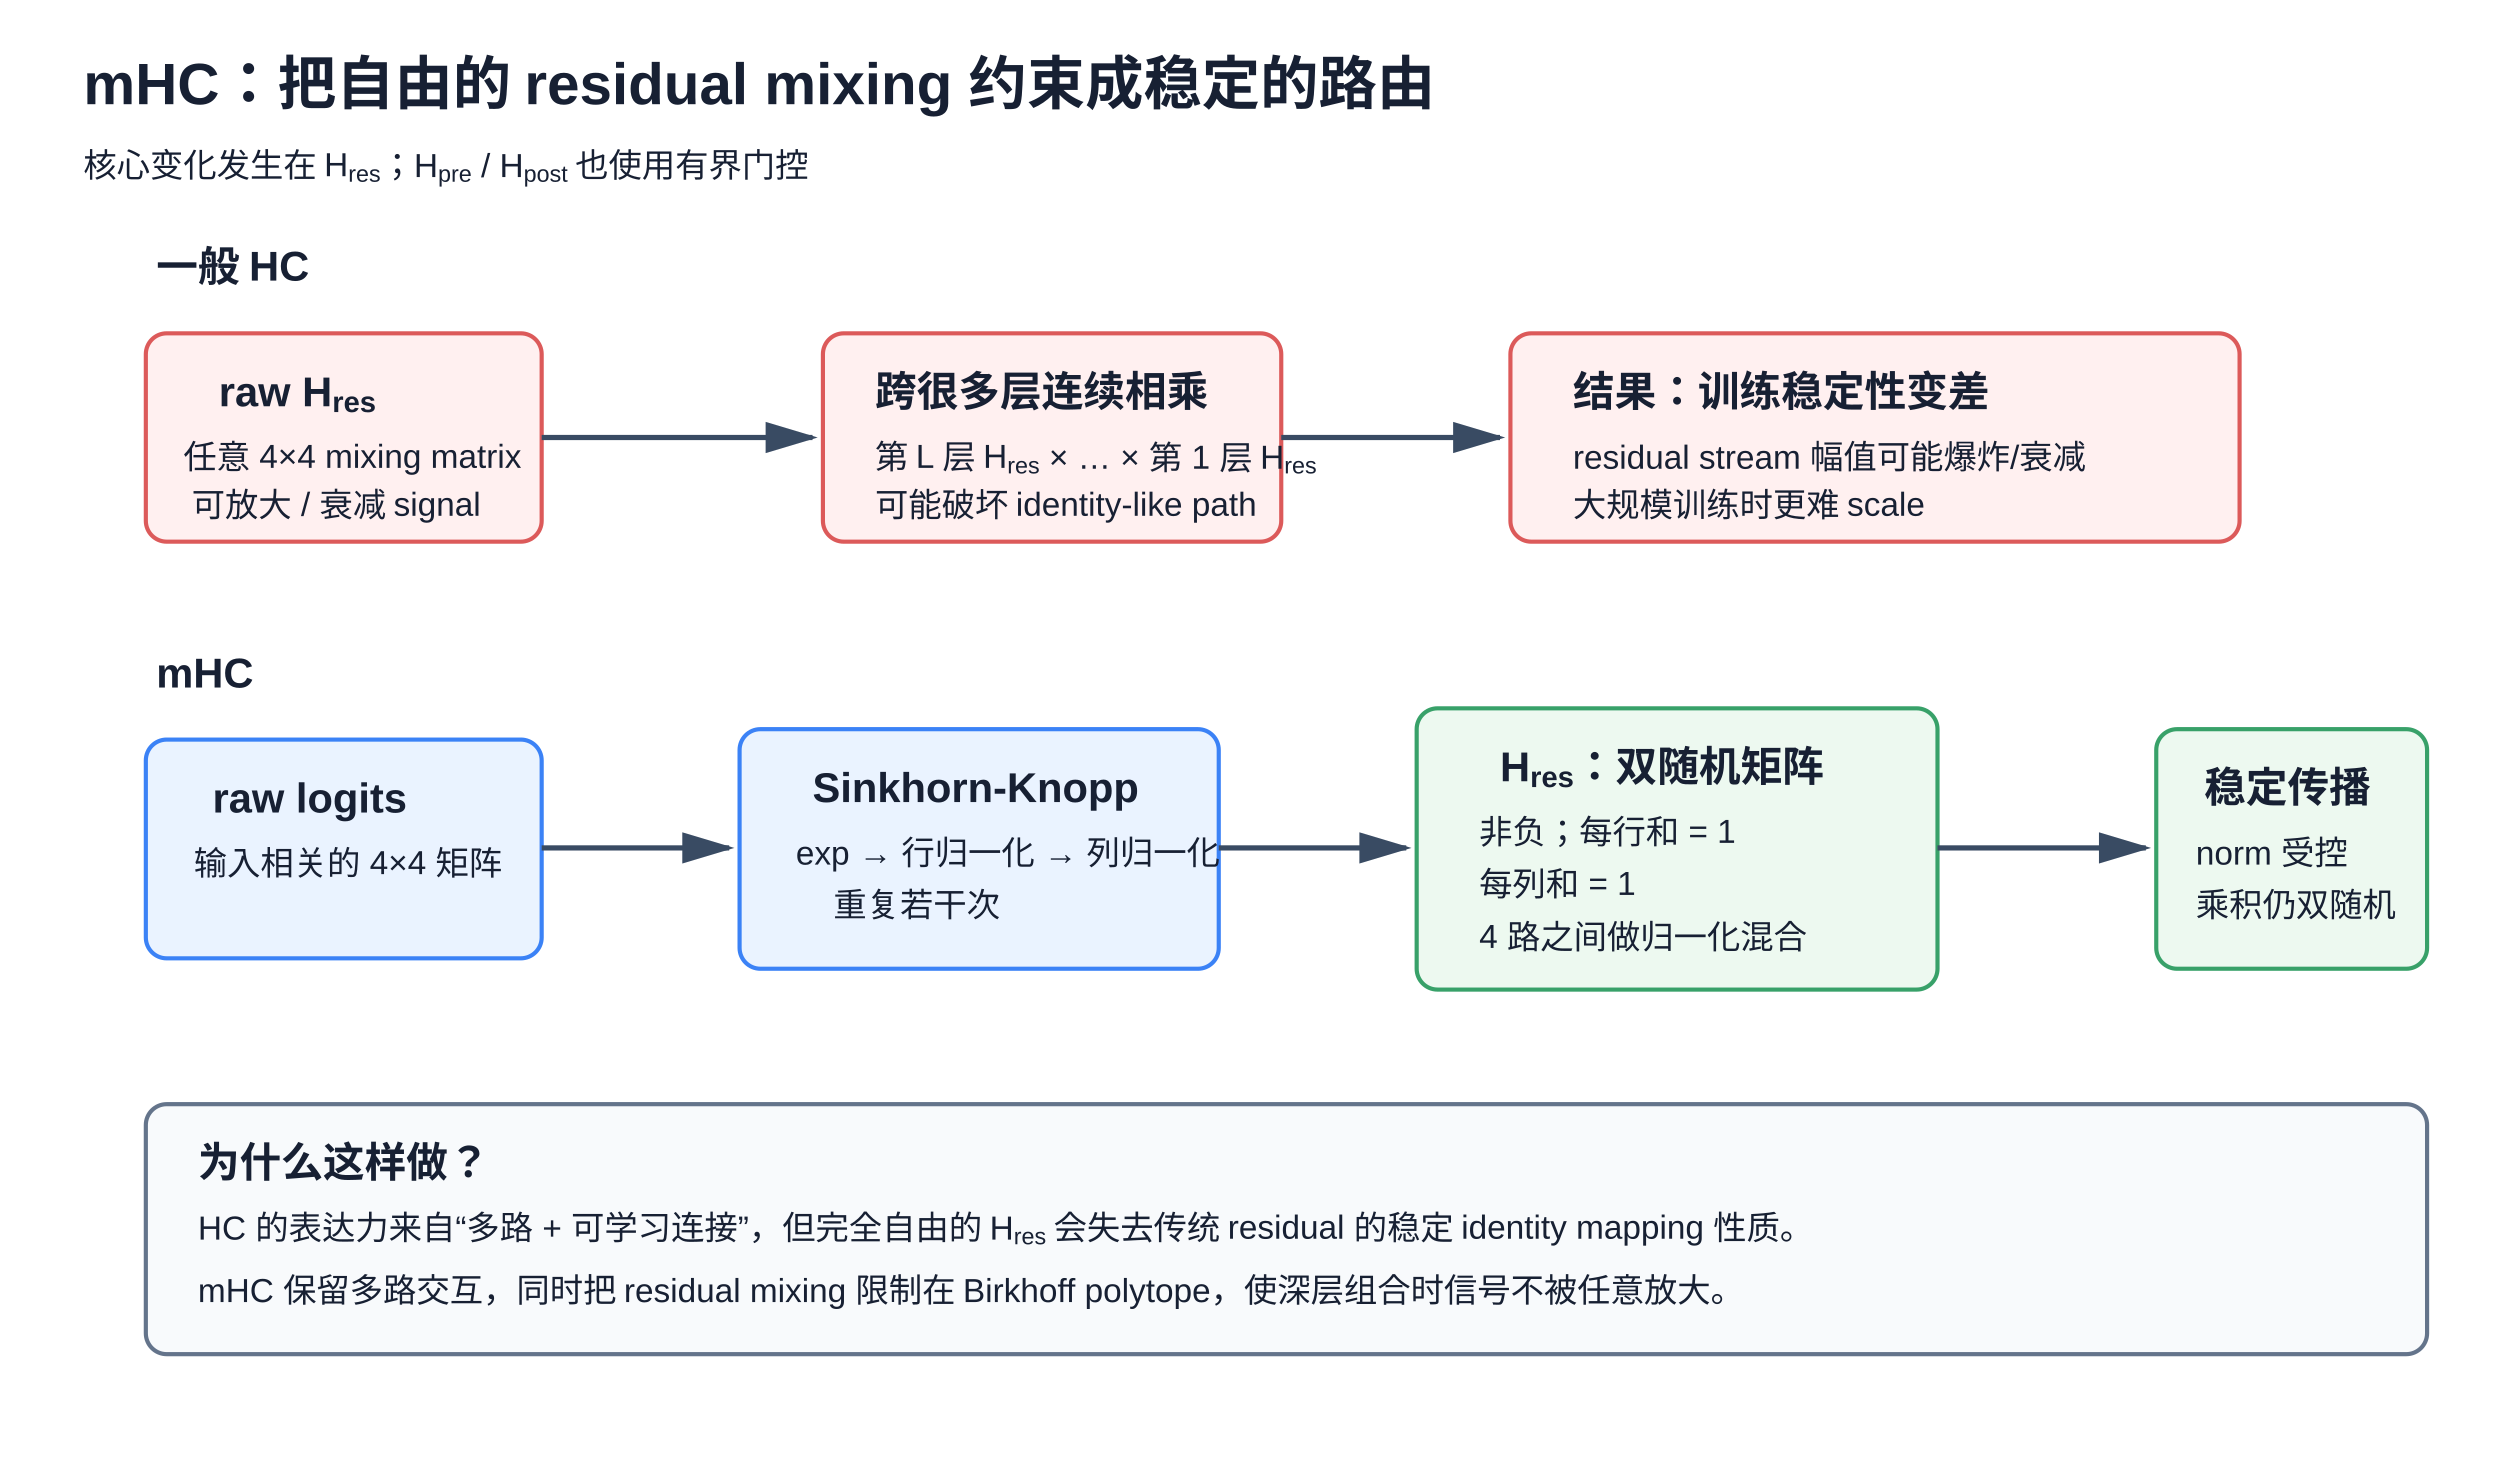
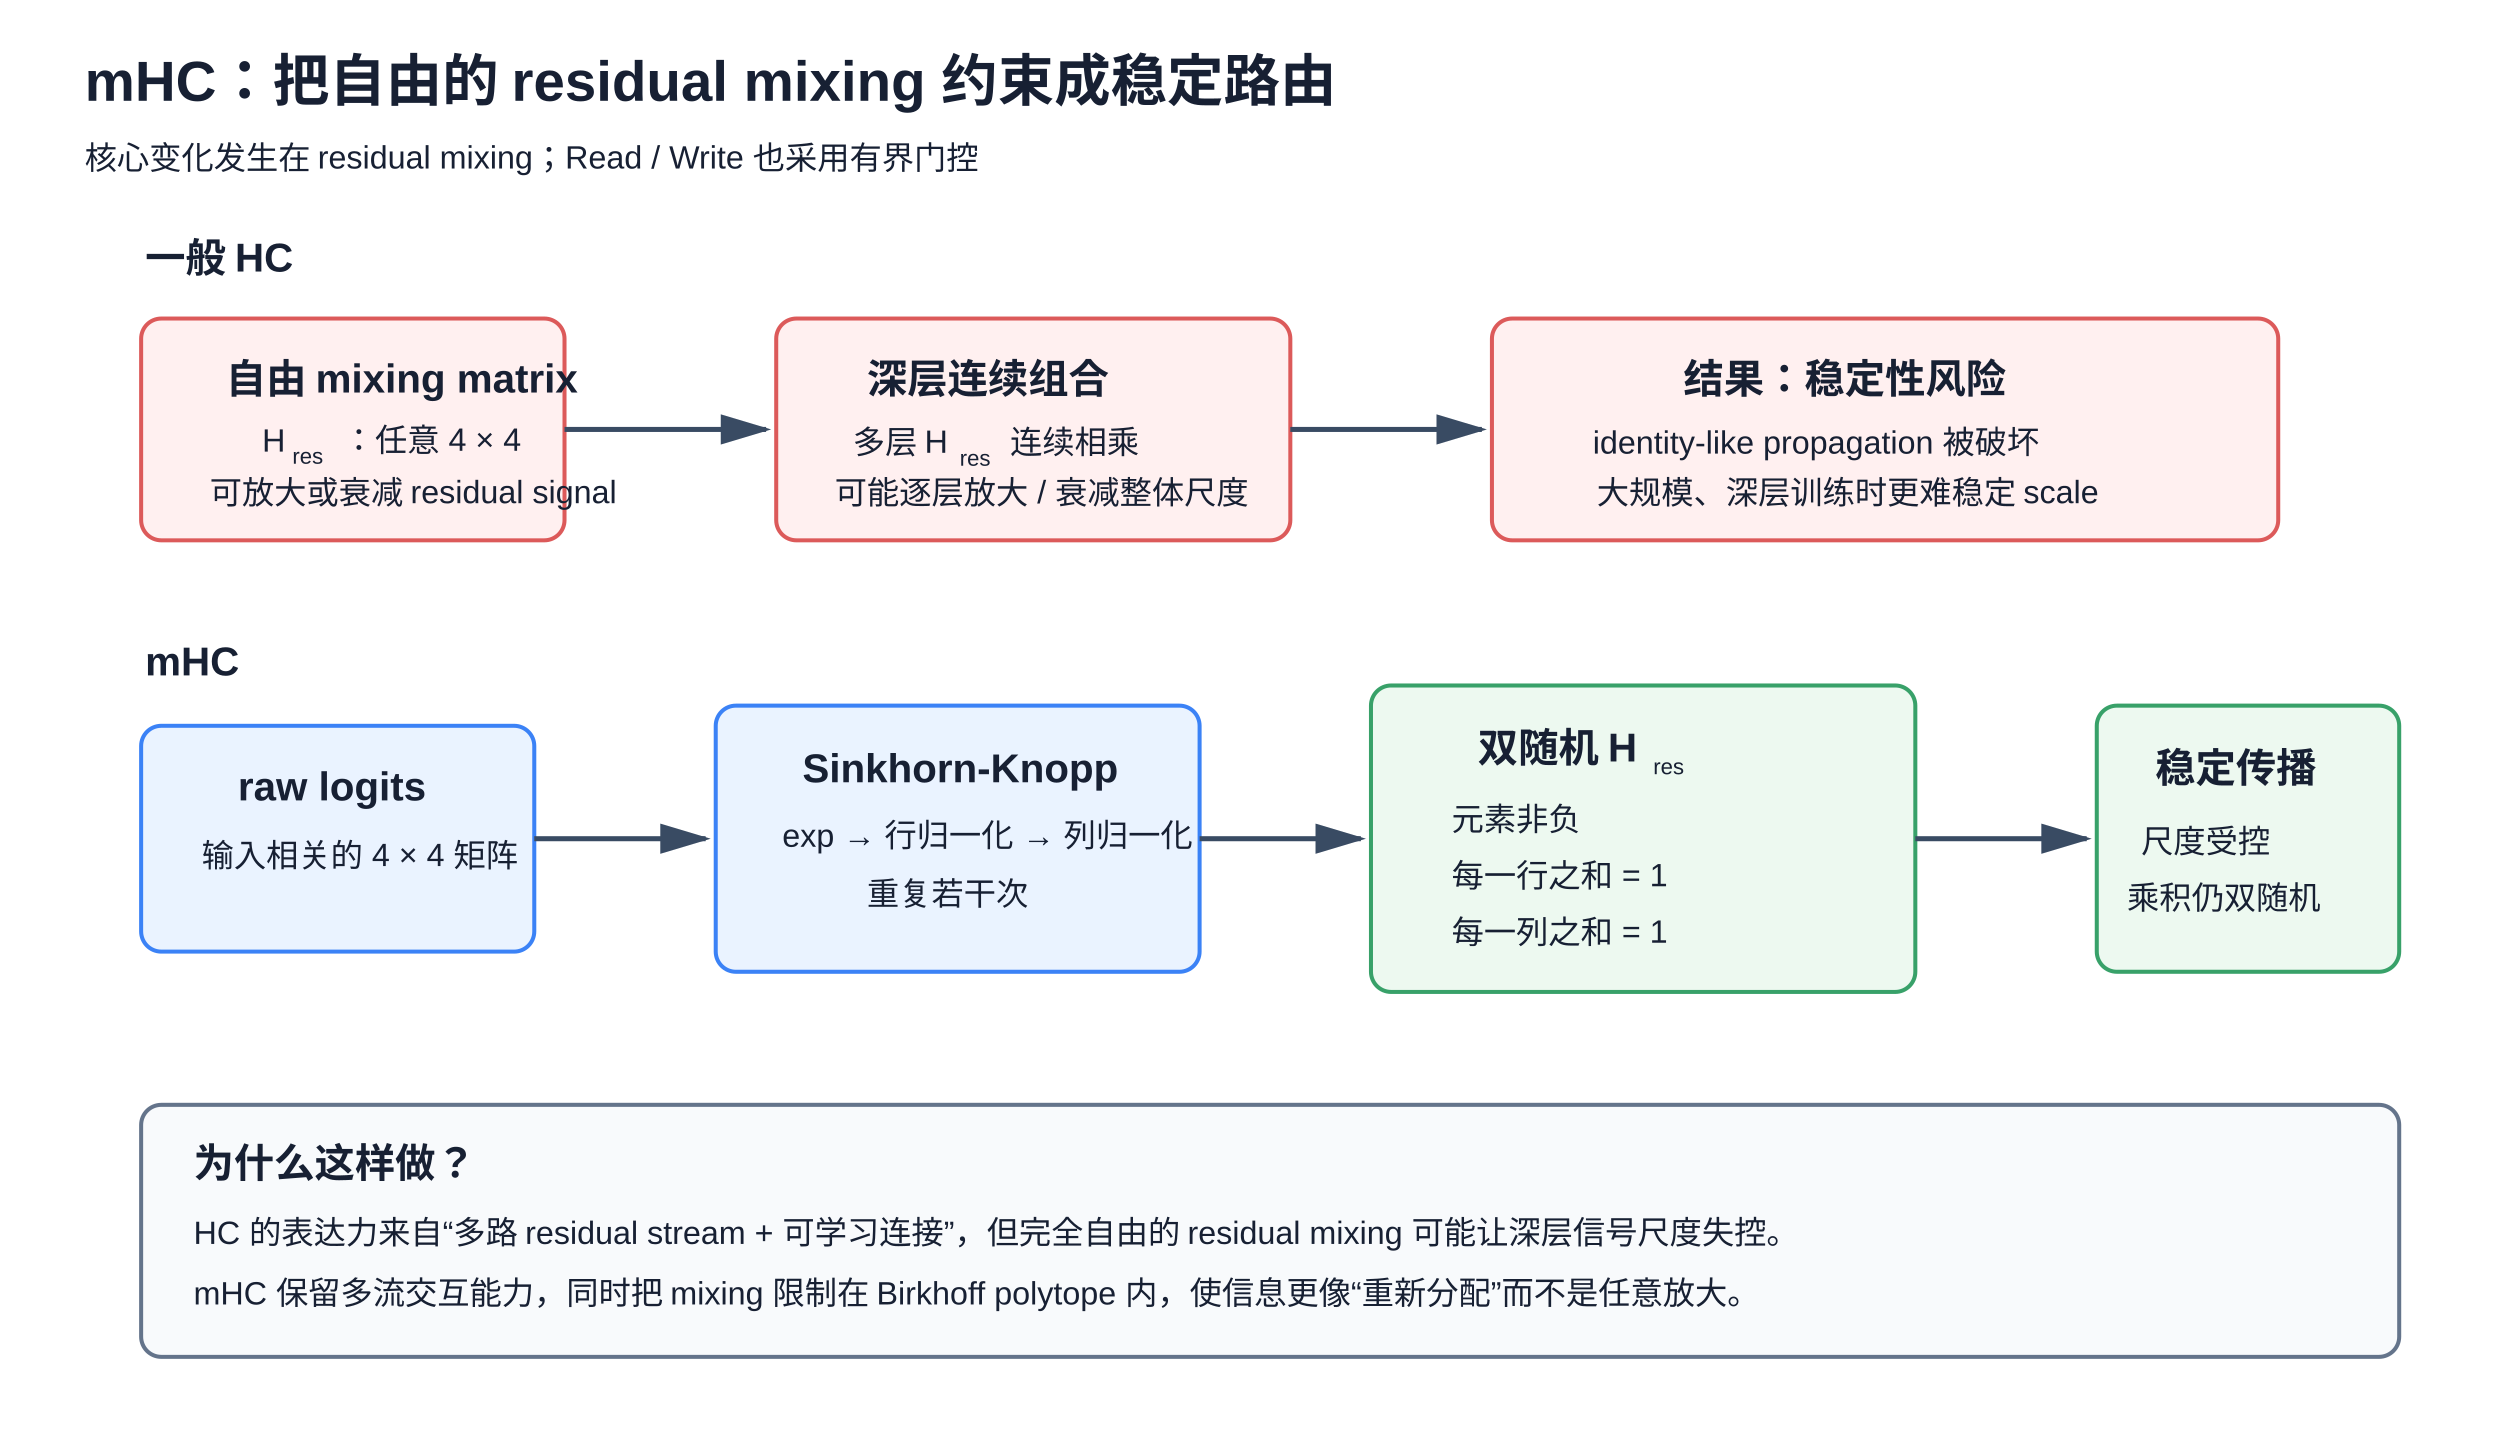
- <svg xmlns="http://www.w3.org/2000/svg" width="1200" height="700" viewBox="0 0 1200 700">
-   <style>text{font-family:Arial,'Microsoft YaHei',sans-serif;fill:#172033}.t{font-size:28px;font-weight:700}.h{font-size:20px;font-weight:700}.s{font-size:16px}.box{fill:#f8fafc;stroke:#64748b;stroke-width:2}.r{fill:#fff0f0;stroke:#dc5a5a;stroke-width:2}.g{fill:#edf9f0;stroke:#38a169;stroke-width:2}.b{fill:#eaf3ff;stroke:#3b82f6;stroke-width:2}.line{stroke:#394b63;stroke-width:2.5;fill:none;marker-end:url(#a)}</style>
+ <svg xmlns="http://www.w3.org/2000/svg" width="1240" height="720" viewBox="0 0 1240 720">
+   <style>
+ text{font-family:Arial,'Microsoft YaHei',sans-serif;fill:#172033}
+ .t{font-size:28px;font-weight:700}.h{font-size:20px;font-weight:700}.s{font-size:16px}.sub{font-size:11px}
+ .box{fill:#f8fafc;stroke:#64748b;stroke-width:2}.r{fill:#fff0f0;stroke:#dc5a5a;stroke-width:2}.g{fill:#edf9f0;stroke:#38a169;stroke-width:2}.b{fill:#eaf3ff;stroke:#3b82f6;stroke-width:2}
+ .line{stroke:#394b63;stroke-width:2.5;fill:none;marker-end:url(#a)}
+ </style>
  <defs>
    <marker id="a" markerWidth="10" markerHeight="10" refX="9" refY="3" orient="auto">
      <path d="M0,0 L10,3 L0,6 Z" fill="#394b63" />
    </marker>
  </defs>
-   <text x="40" y="50" class="t">mHC：把自由的 residual mixing 约束成稳定的路由</text>
-   <text x="40" y="85" class="s">核心变化发生在 H<tspan baseline-shift="sub" font-size="70%">res</tspan>；H<tspan baseline-shift="sub" font-size="70%">pre</tspan> / H<tspan baseline-shift="sub" font-size="70%">post</tspan> 也使用有界门控</text>
-   <text x="75" y="135" class="h">一般 HC</text>
-   <rect x="70" y="160" width="190" height="100" class="r" rx="10" />
-   <text x="105" y="195" class="h">raw H<tspan baseline-shift="sub" font-size="70%">res</tspan>
-   </text>
-   <text x="88" y="225" class="s">任意 4×4 mixing matrix</text>
-   <text x="92" y="248" class="s">可放大 / 衰减 signal</text>
-   <path d="M260 210 L390 210" class="line" />
-   <rect x="395" y="160" width="220" height="100" class="r" rx="10" />
-   <text x="420" y="195" class="h">跨很多层连续相乘</text>
-   <text x="420" y="225" class="s">第 L 层 H<tspan baseline-shift="sub" font-size="70%">res</tspan> × … × 第 1 层 H<tspan baseline-shift="sub" font-size="70%">res</tspan>
-   </text>
-   <text x="420" y="248" class="s">可能破坏 identity-like path</text>
-   <path d="M615 210 L720 210" class="line" />
-   <rect x="725" y="160" width="350" height="100" class="r" rx="10" />
-   <text x="755" y="195" class="h">结果：训练稳定性变差</text>
-   <text x="755" y="225" class="s">residual stream 幅值可能爆炸/衰减</text>
-   <text x="755" y="248" class="s">大规模训练时更难 scale</text>
-   <text x="75" y="330" class="h">mHC</text>
-   <rect x="70" y="355" width="190" height="105" class="b" rx="10" />
-   <text x="102" y="390" class="h">raw logits</text>
-   <text x="93" y="420" class="s">输入相关的 4×4 矩阵</text>
-   <path d="M260 407 L350 407" class="line" />
-   <rect x="355" y="350" width="230" height="115" class="b" rx="10" />
-   <text x="390" y="385" class="h">Sinkhorn-Knopp</text>
-   <text x="382" y="415" class="s">exp → 行归一化 → 列归一化</text>
-   <text x="400" y="440" class="s">重复若干次</text>
-   <path d="M585 407 L675 407" class="line" />
-   <rect x="680" y="340" width="250" height="135" class="g" rx="10" />
-   <text x="720" y="375" class="h">H<tspan baseline-shift="sub" font-size="70%">res</tspan>：双随机矩阵</text>
-   <text x="710" y="405" class="s">非负；每行和 = 1</text>
-   <text x="710" y="430" class="s">每列和 = 1</text>
-   <text x="710" y="455" class="s">4 路之间做归一化混合</text>
-   <path d="M930 407 L1030 407" class="line" />
-   <rect x="1035" y="350" width="130" height="115" class="g" rx="10" />
-   <text x="1058" y="385" class="h">稳定传播</text>
-   <text x="1054" y="415" class="s">norm 受控</text>
-   <text x="1054" y="440" class="s">乘积仍双随机</text>
-   <rect x="70" y="530" width="1095" height="120" class="box" rx="10" />
-   <text x="95" y="565" class="h">为什么这样做？</text>
-   <text x="95" y="595" class="s">HC 的表达力来自“多路 + 可学习连接”，但完全自由的 H<tspan baseline-shift="sub" font-size="70%">res</tspan> 会失去传统 residual 的稳定 identity mapping 性质。</text>
-   <text x="95" y="625" class="s">mHC 保留多路交互，同时把 residual mixing 限制在 Birkhoff polytope，使深层组合时信号不被任意放大。</text>
+   <text x="42" y="50" class="t">mHC：把自由的 residual mixing 约束成稳定路由</text>
+   <text x="42" y="84" class="s">核心变化发生在 residual mixing；Read / Write 也采用有界门控</text>
+   <text x="72" y="135" class="h">一般 HC</text>
+   <rect x="70" y="158" width="210" height="110" class="r" rx="10" />
+   <text x="112" y="195" class="h">自由 mixing matrix</text>
+   <text x="130" y="224" class="s">H</text>
+   <text x="145" y="230" class="sub">res</text>
+   <text x="170" y="224" class="s">：任意 4 × 4</text>
+   <text x="104" y="250" class="s">可放大或衰减 residual signal</text>
+   <path d="M280 213 L380 213" class="line" />
+   <rect x="385" y="158" width="255" height="110" class="r" rx="10" />
+   <text x="430" y="195" class="h">深层连续组合</text>
+   <text x="423" y="225" class="s">多层 H</text>
+   <text x="476" y="231" class="sub">res</text>
+   <text x="501" y="225" class="s"> 连续相乘</text>
+   <text x="414" y="250" class="s">可能逐层放大 / 衰减整体尺度</text>
+   <path d="M640 213 L735 213" class="line" />
+   <rect x="740" y="158" width="390" height="110" class="r" rx="10" />
+   <text x="835" y="195" class="h">结果：稳定性风险</text>
+   <text x="790" y="225" class="s">identity-like propagation 被破坏</text>
+   <text x="792" y="250" class="s">大规模、深层训练时更难稳定 scale</text>
+   <text x="72" y="335" class="h">mHC</text>
+   <rect x="70" y="360" width="195" height="112" class="b" rx="10" />
+   <text x="118" y="397" class="h">raw logits</text>
+   <text x="100" y="430" class="s">输入相关的 4 × 4 矩阵</text>
+   <path d="M265 416 L350 416" class="line" />
+   <rect x="355" y="350" width="240" height="132" class="b" rx="10" />
+   <text x="398" y="388" class="h">Sinkhorn-Knopp</text>
+   <text x="388" y="420" class="s">exp → 行归一化 → 列归一化</text>
+   <text x="430" y="449" class="s">重复若干次</text>
+   <path d="M595 416 L675 416" class="line" />
+   <rect x="680" y="340" width="270" height="152" class="g" rx="10" />
+   <text x="733" y="378" class="h">双随机 H</text>
+   <text x="820" y="384" class="sub">res</text>
+   <text x="720" y="412" class="s">元素非负</text>
+   <text x="720" y="440" class="s">每一行之和 = 1</text>
+   <text x="720" y="468" class="s">每一列之和 = 1</text>
+   <path d="M950 416 L1035 416" class="line" />
+   <rect x="1040" y="350" width="150" height="132" class="g" rx="10" />
+   <text x="1069" y="388" class="h">稳定传播</text>
+   <text x="1062" y="423" class="s">尺度受控</text>
+   <text x="1055" y="451" class="s">乘积仍双随机</text>
+   <rect x="70" y="548" width="1120" height="125" class="box" rx="10" />
+   <text x="96" y="584" class="h">为什么这样做？</text>
+   <text x="96" y="617" class="s">HC 的表达力来自“多路 residual stream + 可学习连接”，但完全自由的 residual mixing 可能让深层信号尺度失控。</text>
+   <text x="96" y="647" class="s">mHC 保留多流交互能力，同时把 mixing 限制在 Birkhoff polytope 内，使信息更像“重新分配”而不是任意放大。</text>
</svg>
